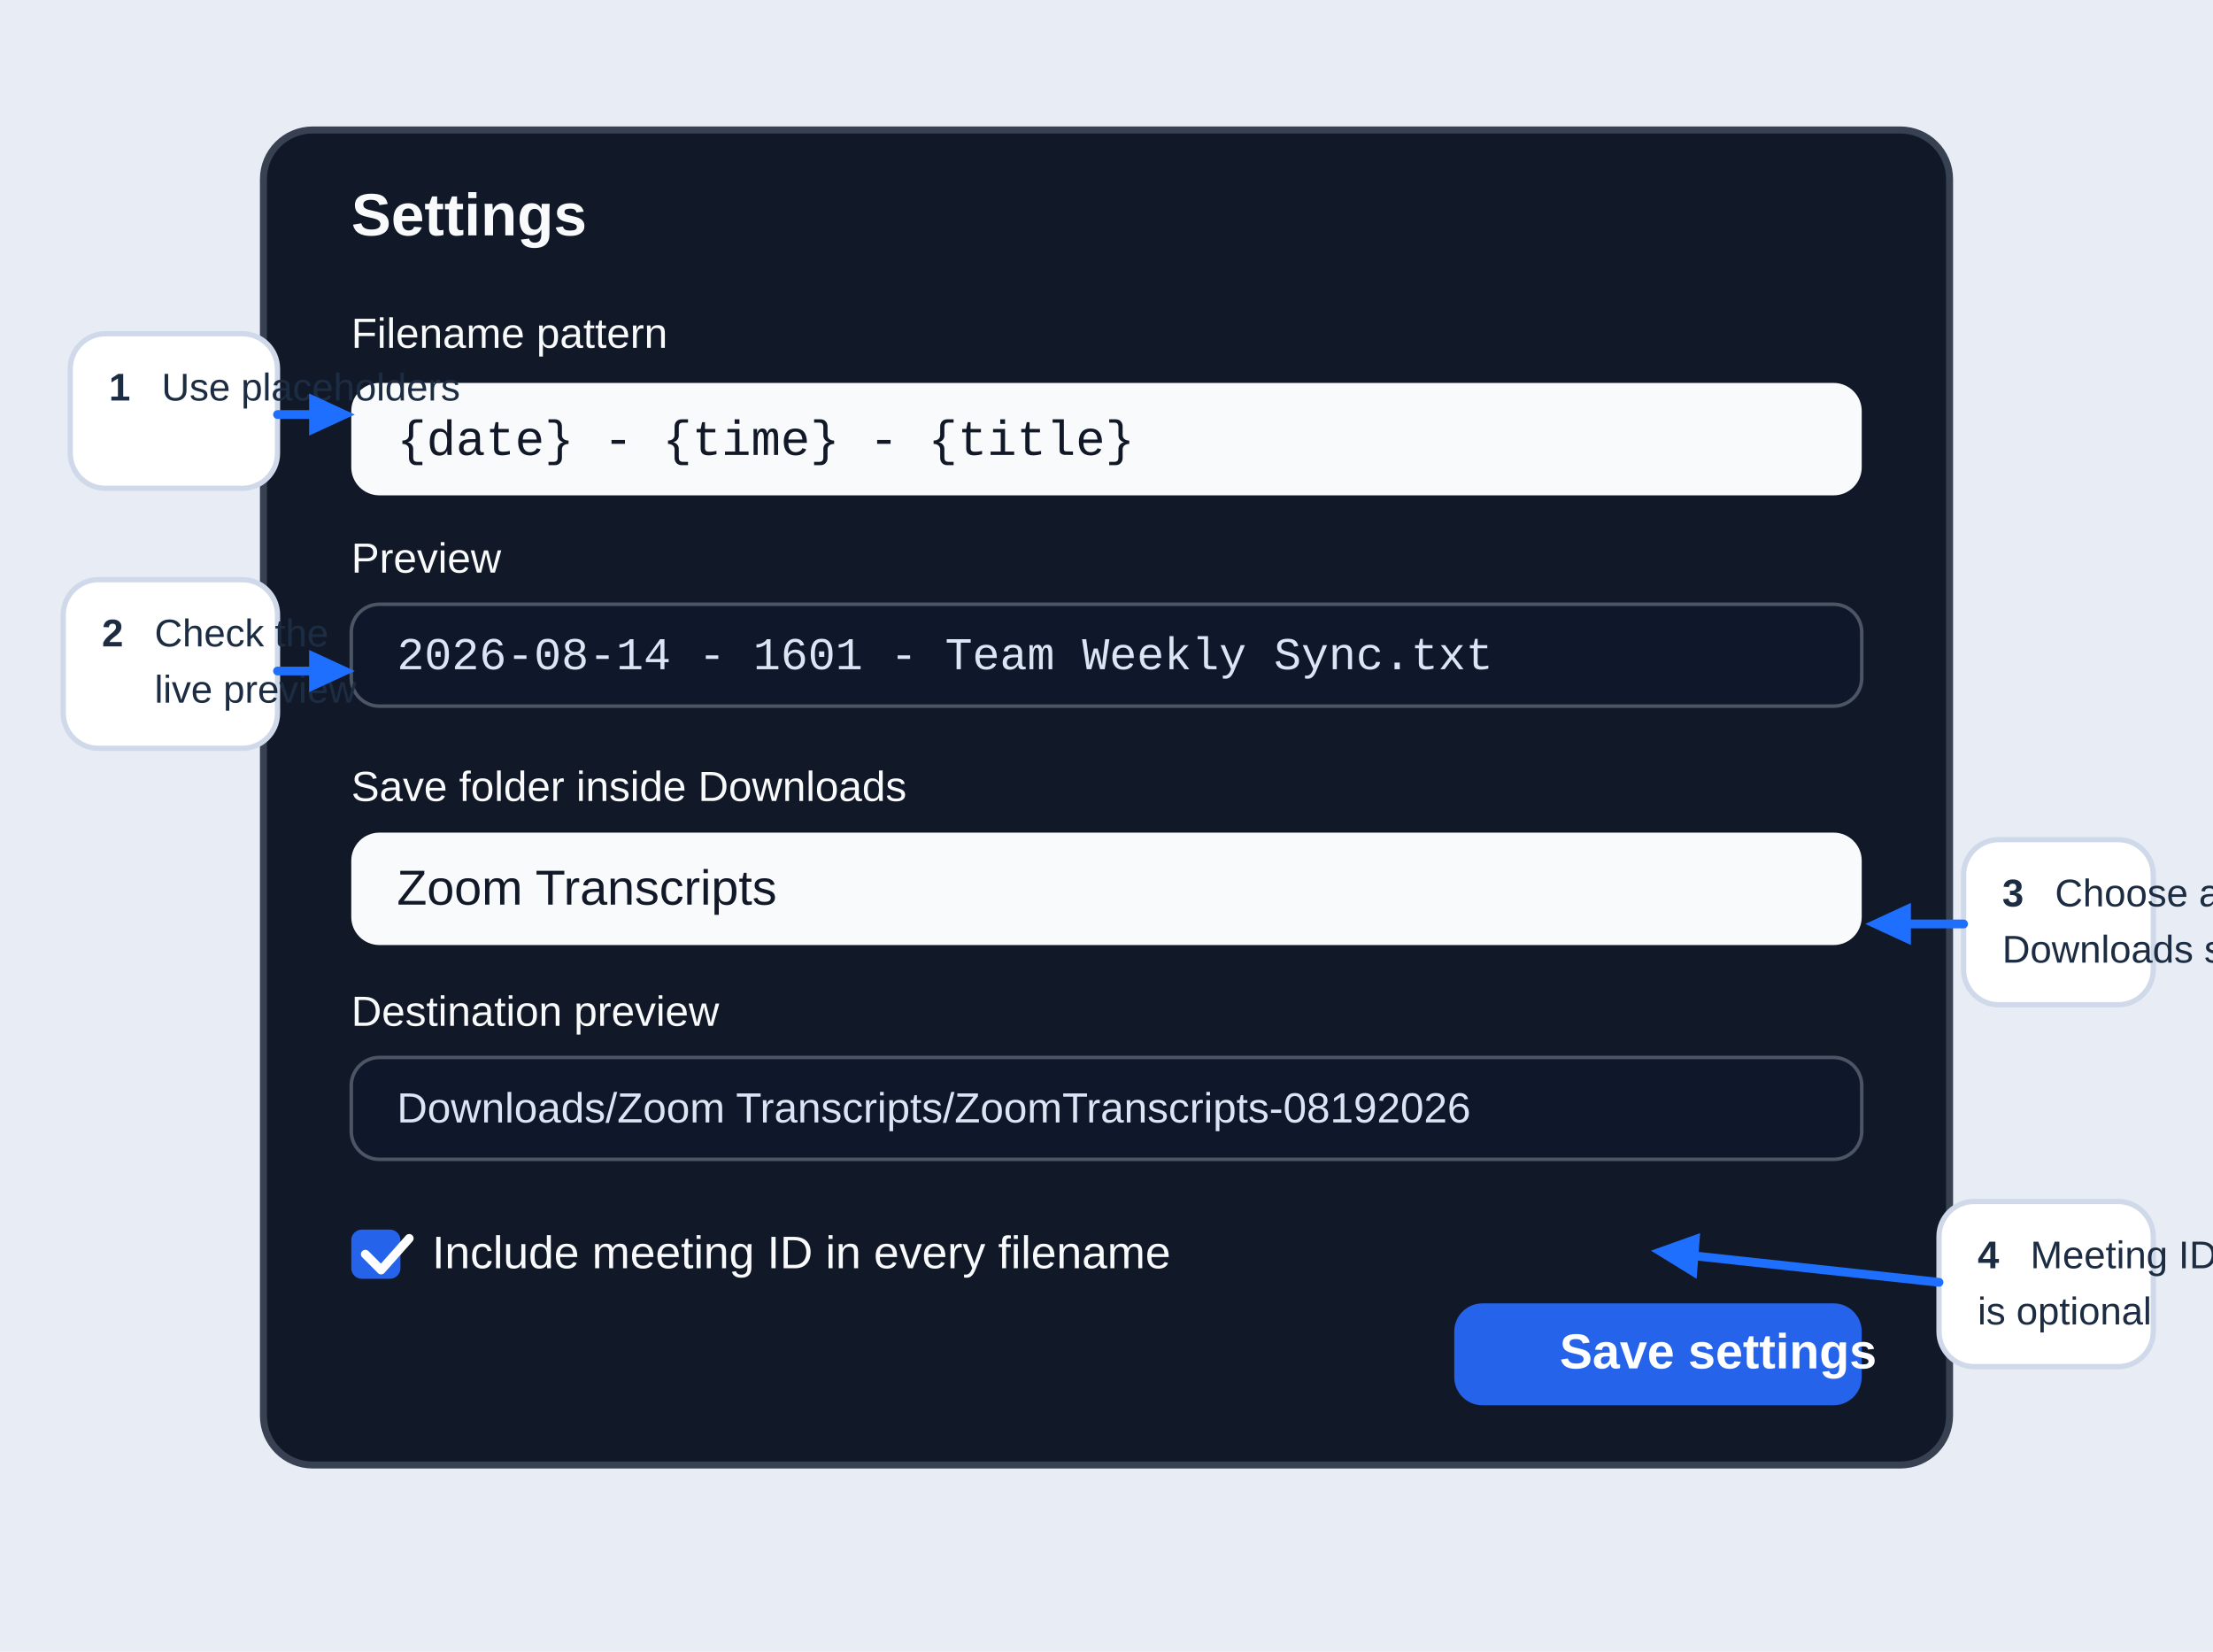
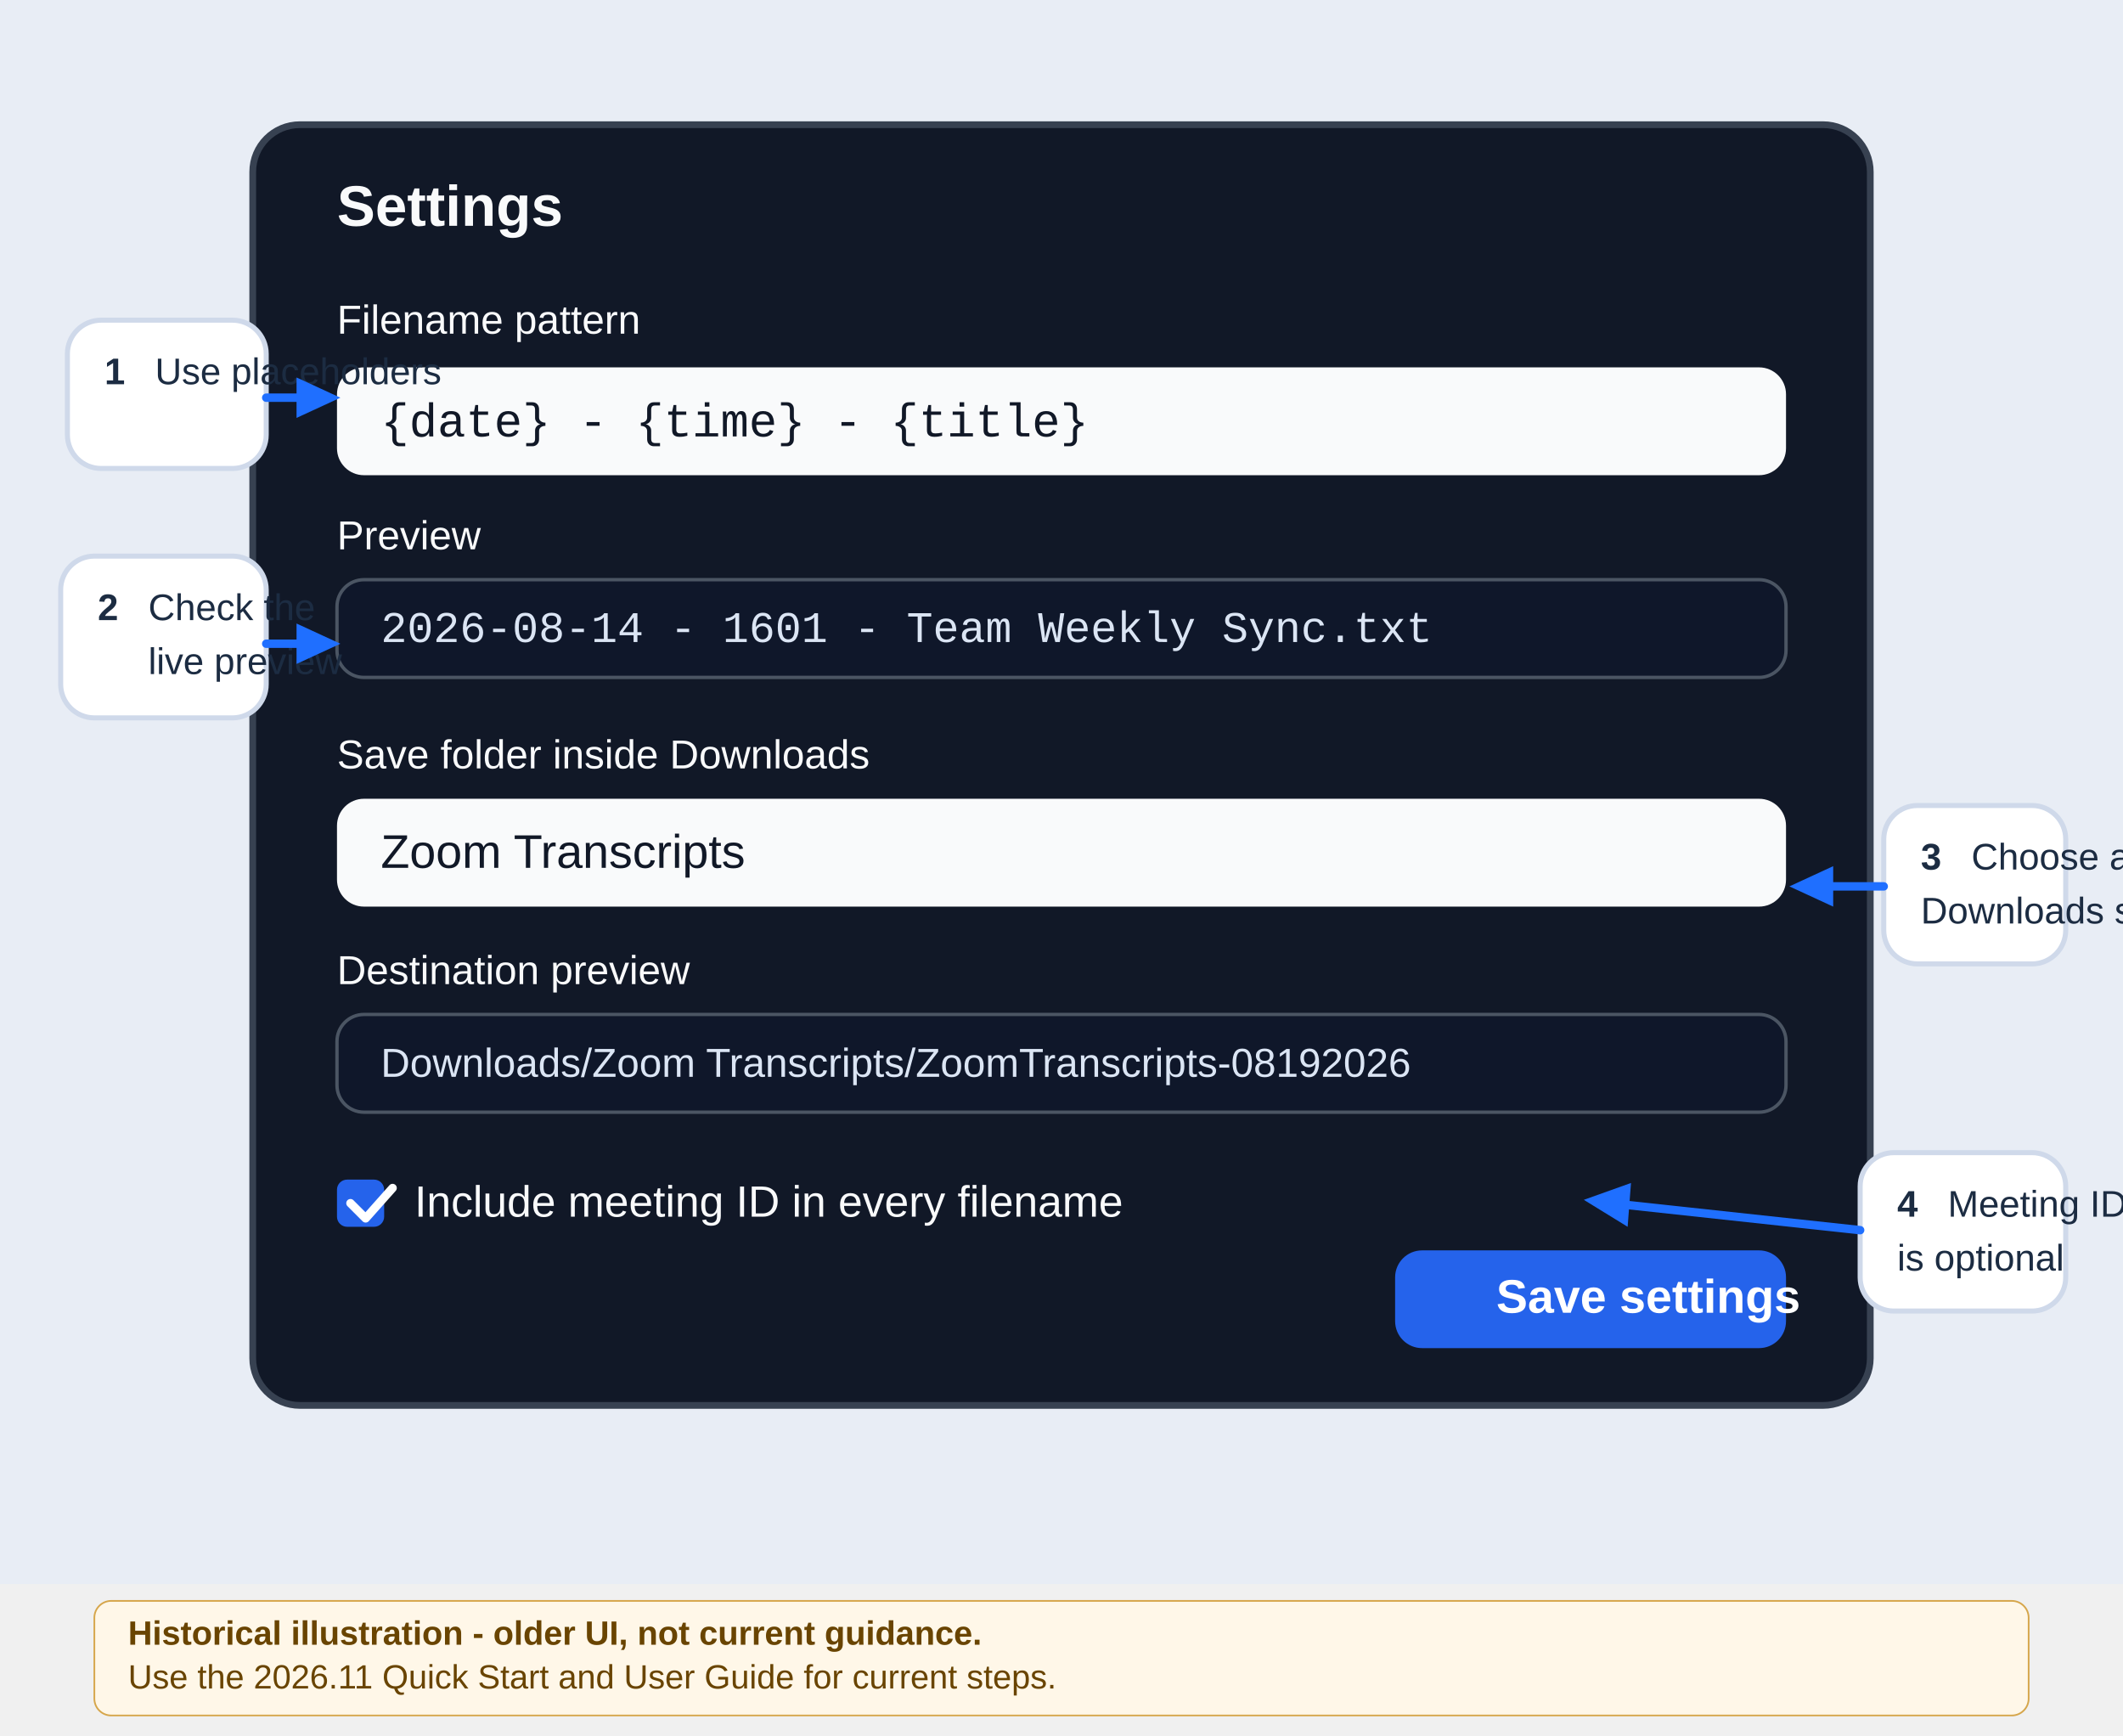
- <svg xmlns="http://www.w3.org/2000/svg" width="1260" height="940" viewBox="0 0 1260 940" role="img" aria-labelledby="title desc">
+ <svg xmlns="http://www.w3.org/2000/svg" width="1260" height="1030" viewBox="0 0 1260 1030" role="img" aria-labelledby="title desc">
  <rect width="1260" height="940" fill="#e8edf5" />
  <rect x="150" y="74" width="960" height="760" rx="28" fill="#111827" stroke="#374151" stroke-width="4" />
  <text x="200" y="134" font-family="Arial, sans-serif" font-size="34" font-weight="700" fill="#f9fafb">Settings</text>
  <text x="200" y="198" font-family="Arial, sans-serif" font-size="24" fill="#f9fafb">Filename pattern</text>
  <rect x="200" y="218" width="860" height="64" rx="16" fill="#f9fafb" />
  <text x="226" y="259" font-family="Courier New, monospace" font-size="28" fill="#111827">{date} - {time} - {title}</text>
  <text x="200" y="326" font-family="Arial, sans-serif" font-size="24" fill="#f9fafb">Preview</text>
  <rect x="200" y="344" width="860" height="58" rx="16" fill="#0f172a" stroke="#4b5563" stroke-width="2" />
  <text x="226" y="381" font-family="Courier New, monospace" font-size="26" fill="#dbe5f4">2026-08-14 - 1601 - Team Weekly Sync.txt</text>
  <text x="200" y="456" font-family="Arial, sans-serif" font-size="24" fill="#f9fafb">Save folder inside Downloads</text>
  <rect x="200" y="474" width="860" height="64" rx="16" fill="#f9fafb" />
  <text x="226" y="515" font-family="Arial, sans-serif" font-size="28" fill="#111827">Zoom Transcripts</text>
  <text x="200" y="584" font-family="Arial, sans-serif" font-size="24" fill="#f9fafb">Destination preview</text>
  <rect x="200" y="602" width="860" height="58" rx="16" fill="#0f172a" stroke="#4b5563" stroke-width="2" />
  <text x="226" y="639" font-family="Arial, sans-serif" font-size="24" fill="#dbe5f4">Downloads/Zoom Transcripts/ZoomTranscripts-08192026</text>
  <rect x="200" y="700" width="28" height="28" rx="6" fill="#2563eb" />
  <path d="M208 714 L217 723 L233 705" stroke="#ffffff" stroke-width="5" fill="none" stroke-linecap="round" stroke-linejoin="round" />
  <text x="246" y="722" font-family="Arial, sans-serif" font-size="26" fill="#f9fafb">Include meeting ID in every filename</text>
  <rect x="828" y="742" width="232" height="58" rx="16" fill="#2563eb" />
  <text x="888" y="779" font-family="Arial, sans-serif" font-size="28" font-weight="700" fill="#ffffff">Save settings</text>
  <rect x="40" y="190" width="118" height="88" rx="20" fill="#ffffff" stroke="#cfd9ea" stroke-width="3" />
  <text x="62" y="228" font-family="Arial, sans-serif" font-size="22" font-weight="700" fill="#1c2c42">1</text>
  <text x="92" y="228" font-family="Arial, sans-serif" font-size="22" fill="#1c2c42">Use placeholders</text>
  <path d="M158 236 L188 236" stroke="#1f6fff" stroke-width="5" fill="none" stroke-linecap="round" />
  <polygon points="202,236 176,224 176,248" fill="#1f6fff" />
  <rect x="36" y="330" width="122" height="96" rx="20" fill="#ffffff" stroke="#cfd9ea" stroke-width="3" />
  <text x="58" y="368" font-family="Arial, sans-serif" font-size="22" font-weight="700" fill="#1c2c42">2</text>
  <text x="88" y="368" font-family="Arial, sans-serif" font-size="22" fill="#1c2c42">Check the</text>
  <text x="88" y="400" font-family="Arial, sans-serif" font-size="22" fill="#1c2c42">live preview</text>
  <path d="M158 382 L188 382" stroke="#1f6fff" stroke-width="5" fill="none" stroke-linecap="round" />
  <polygon points="202,382 176,370 176,394" fill="#1f6fff" />
  <rect x="1118" y="478" width="108" height="94" rx="20" fill="#ffffff" stroke="#cfd9ea" stroke-width="3" />
  <text x="1140" y="516" font-family="Arial, sans-serif" font-size="22" font-weight="700" fill="#1c2c42">3</text>
  <text x="1170" y="516" font-family="Arial, sans-serif" font-size="22" fill="#1c2c42">Choose a</text>
  <text x="1140" y="548" font-family="Arial, sans-serif" font-size="22" fill="#1c2c42">Downloads subfolder</text>
  <path d="M1118 526 L1078 526" stroke="#1f6fff" stroke-width="5" fill="none" stroke-linecap="round" />
  <polygon points="1062,526 1088,514 1088,538" fill="#1f6fff" />
  <rect x="1104" y="684" width="122" height="94" rx="20" fill="#ffffff" stroke="#cfd9ea" stroke-width="3" />
  <text x="1126" y="722" font-family="Arial, sans-serif" font-size="22" font-weight="700" fill="#1c2c42">4</text>
  <text x="1156" y="722" font-family="Arial, sans-serif" font-size="22" fill="#1c2c42">Meeting ID</text>
  <text x="1126" y="754" font-family="Arial, sans-serif" font-size="22" fill="#1c2c42">is optional</text>
  <path d="M1104 730 L956 714" stroke="#1f6fff" stroke-width="5" fill="none" stroke-linecap="round" />
  <polygon points="940,712 968,702 966,728" fill="#1f6fff" />
+   <rect x="56" y="950" width="1148" height="68" rx="10" fill="#fff7e8" stroke="#d6a64b" />
+   <text x="76" y="976" font-family="Arial, sans-serif" font-size="20" font-weight="700" fill="#694400">Historical illustration - older UI, not current guidance.</text>
+   <text x="76" y="1002" font-family="Arial, sans-serif" font-size="20" fill="#694400">Use the 2026.11 Quick Start and User Guide for current steps.</text>
</svg>
